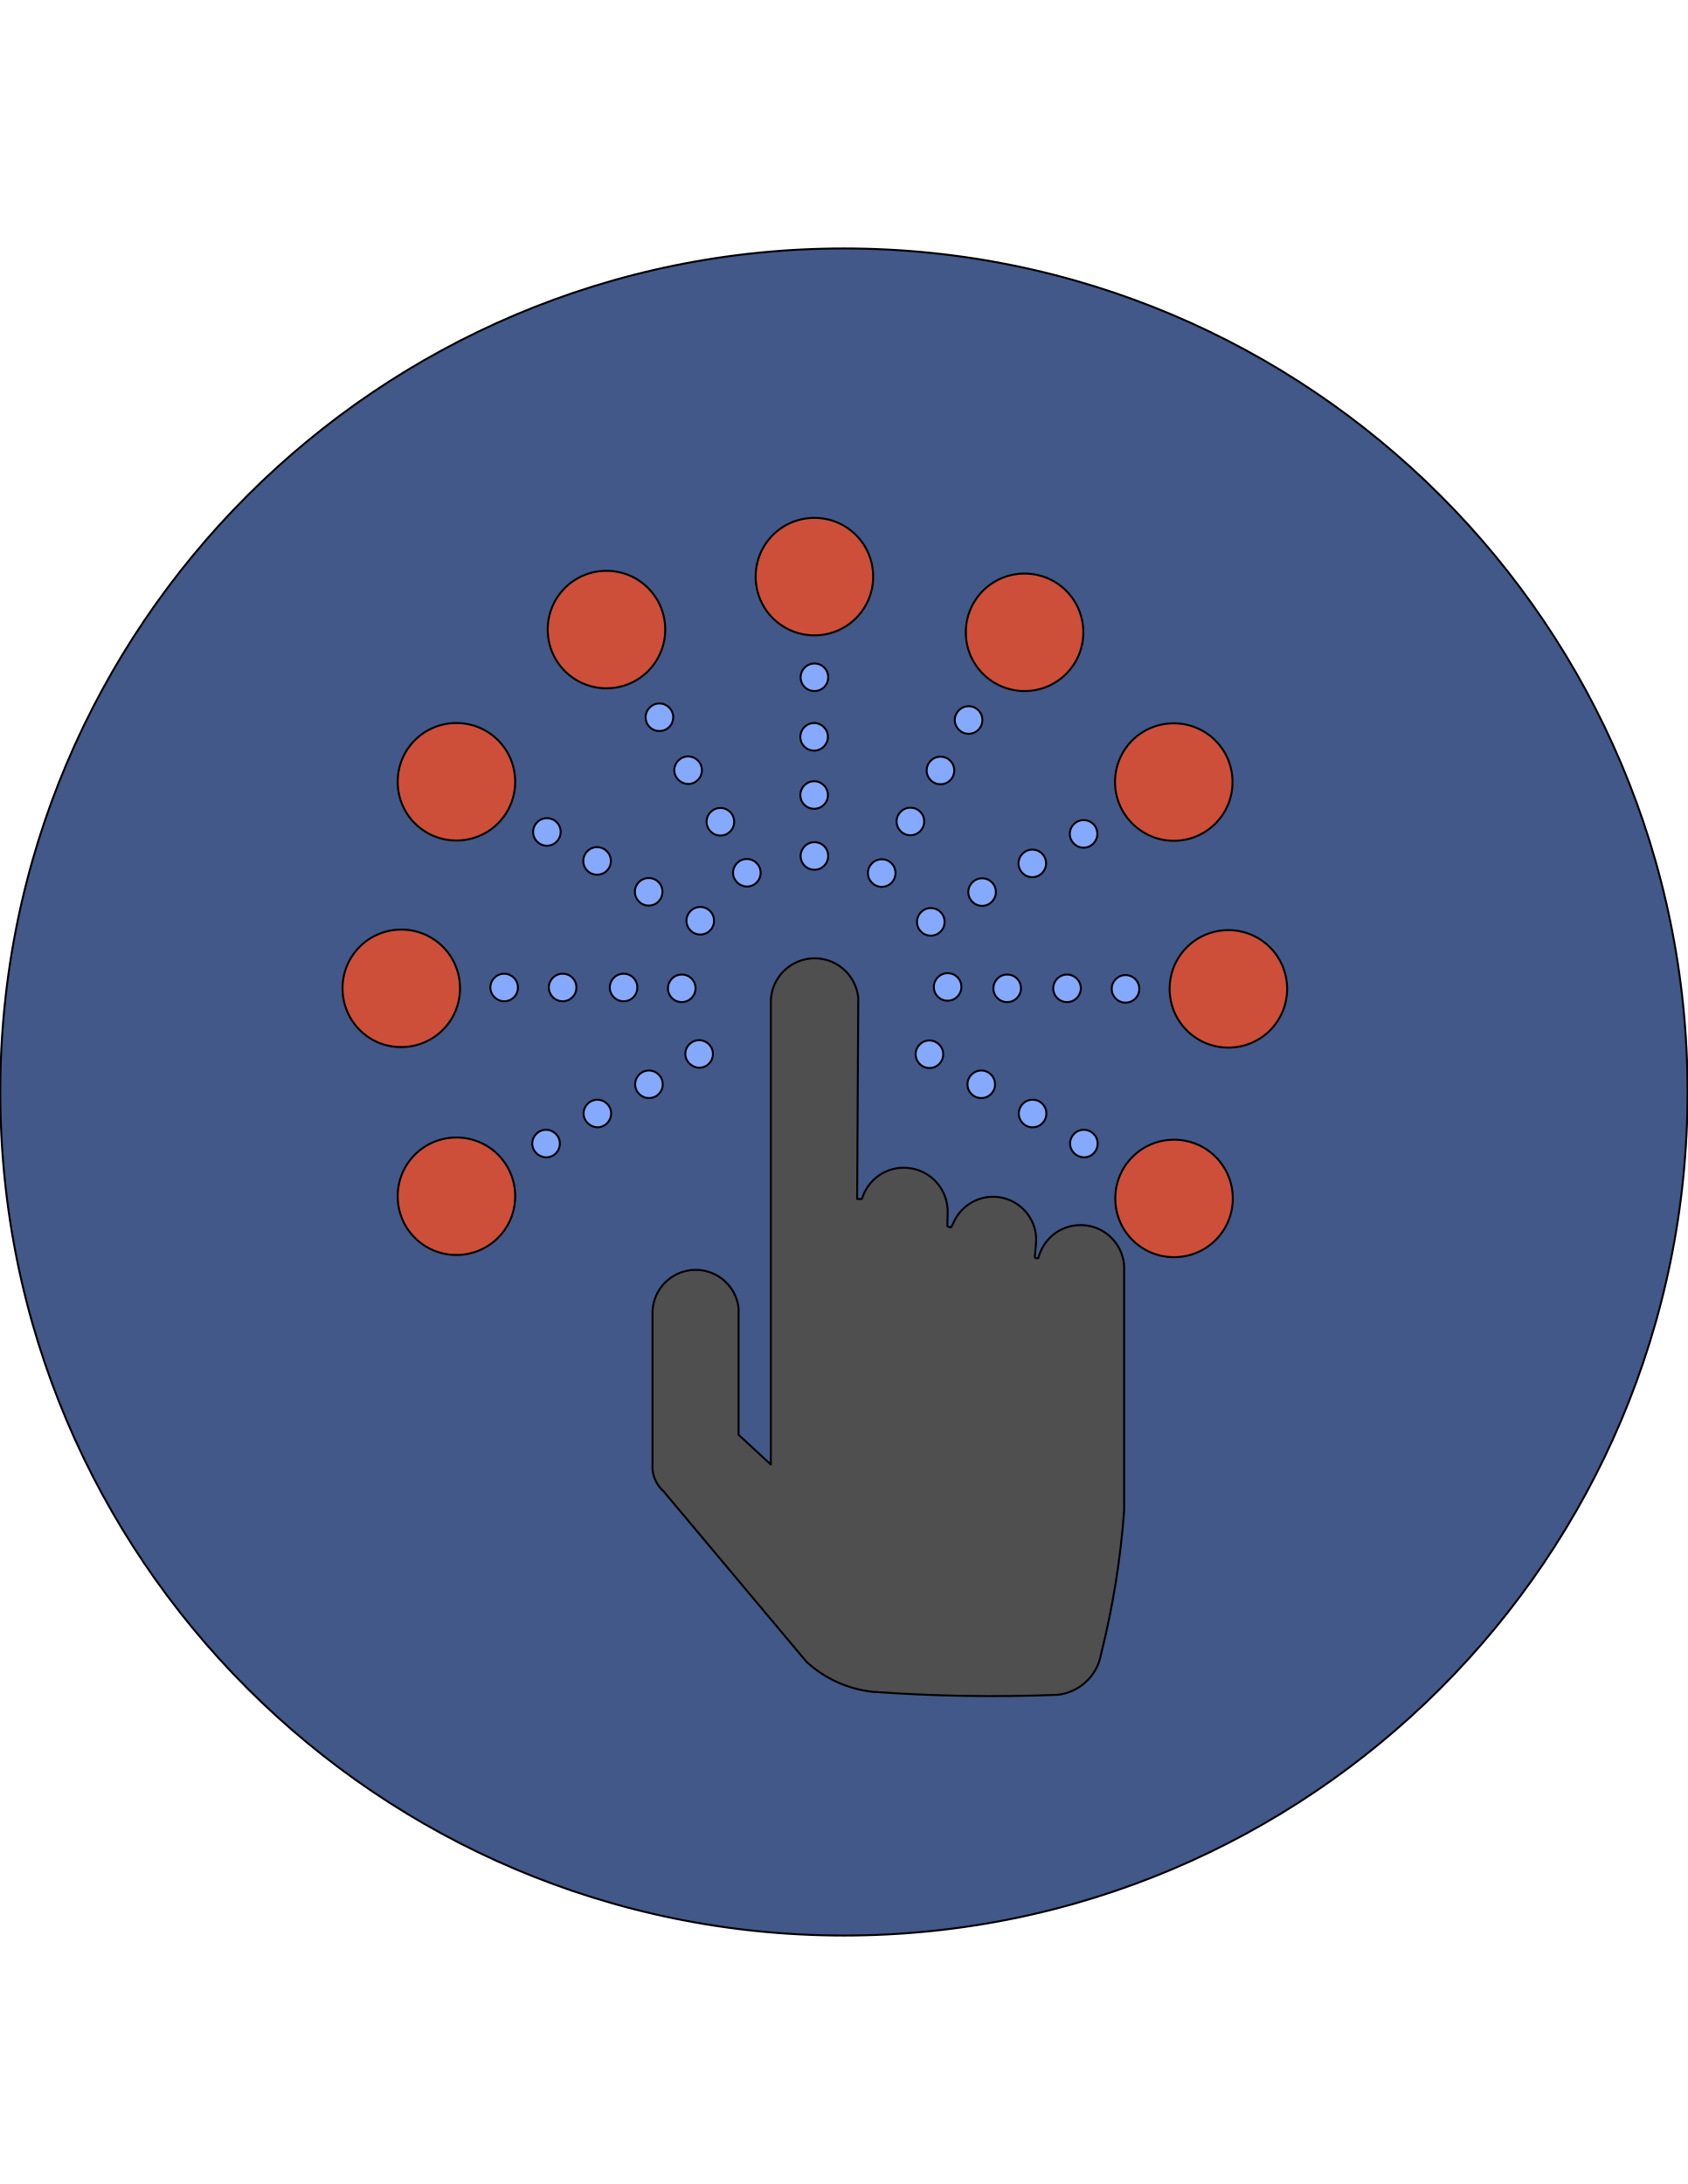
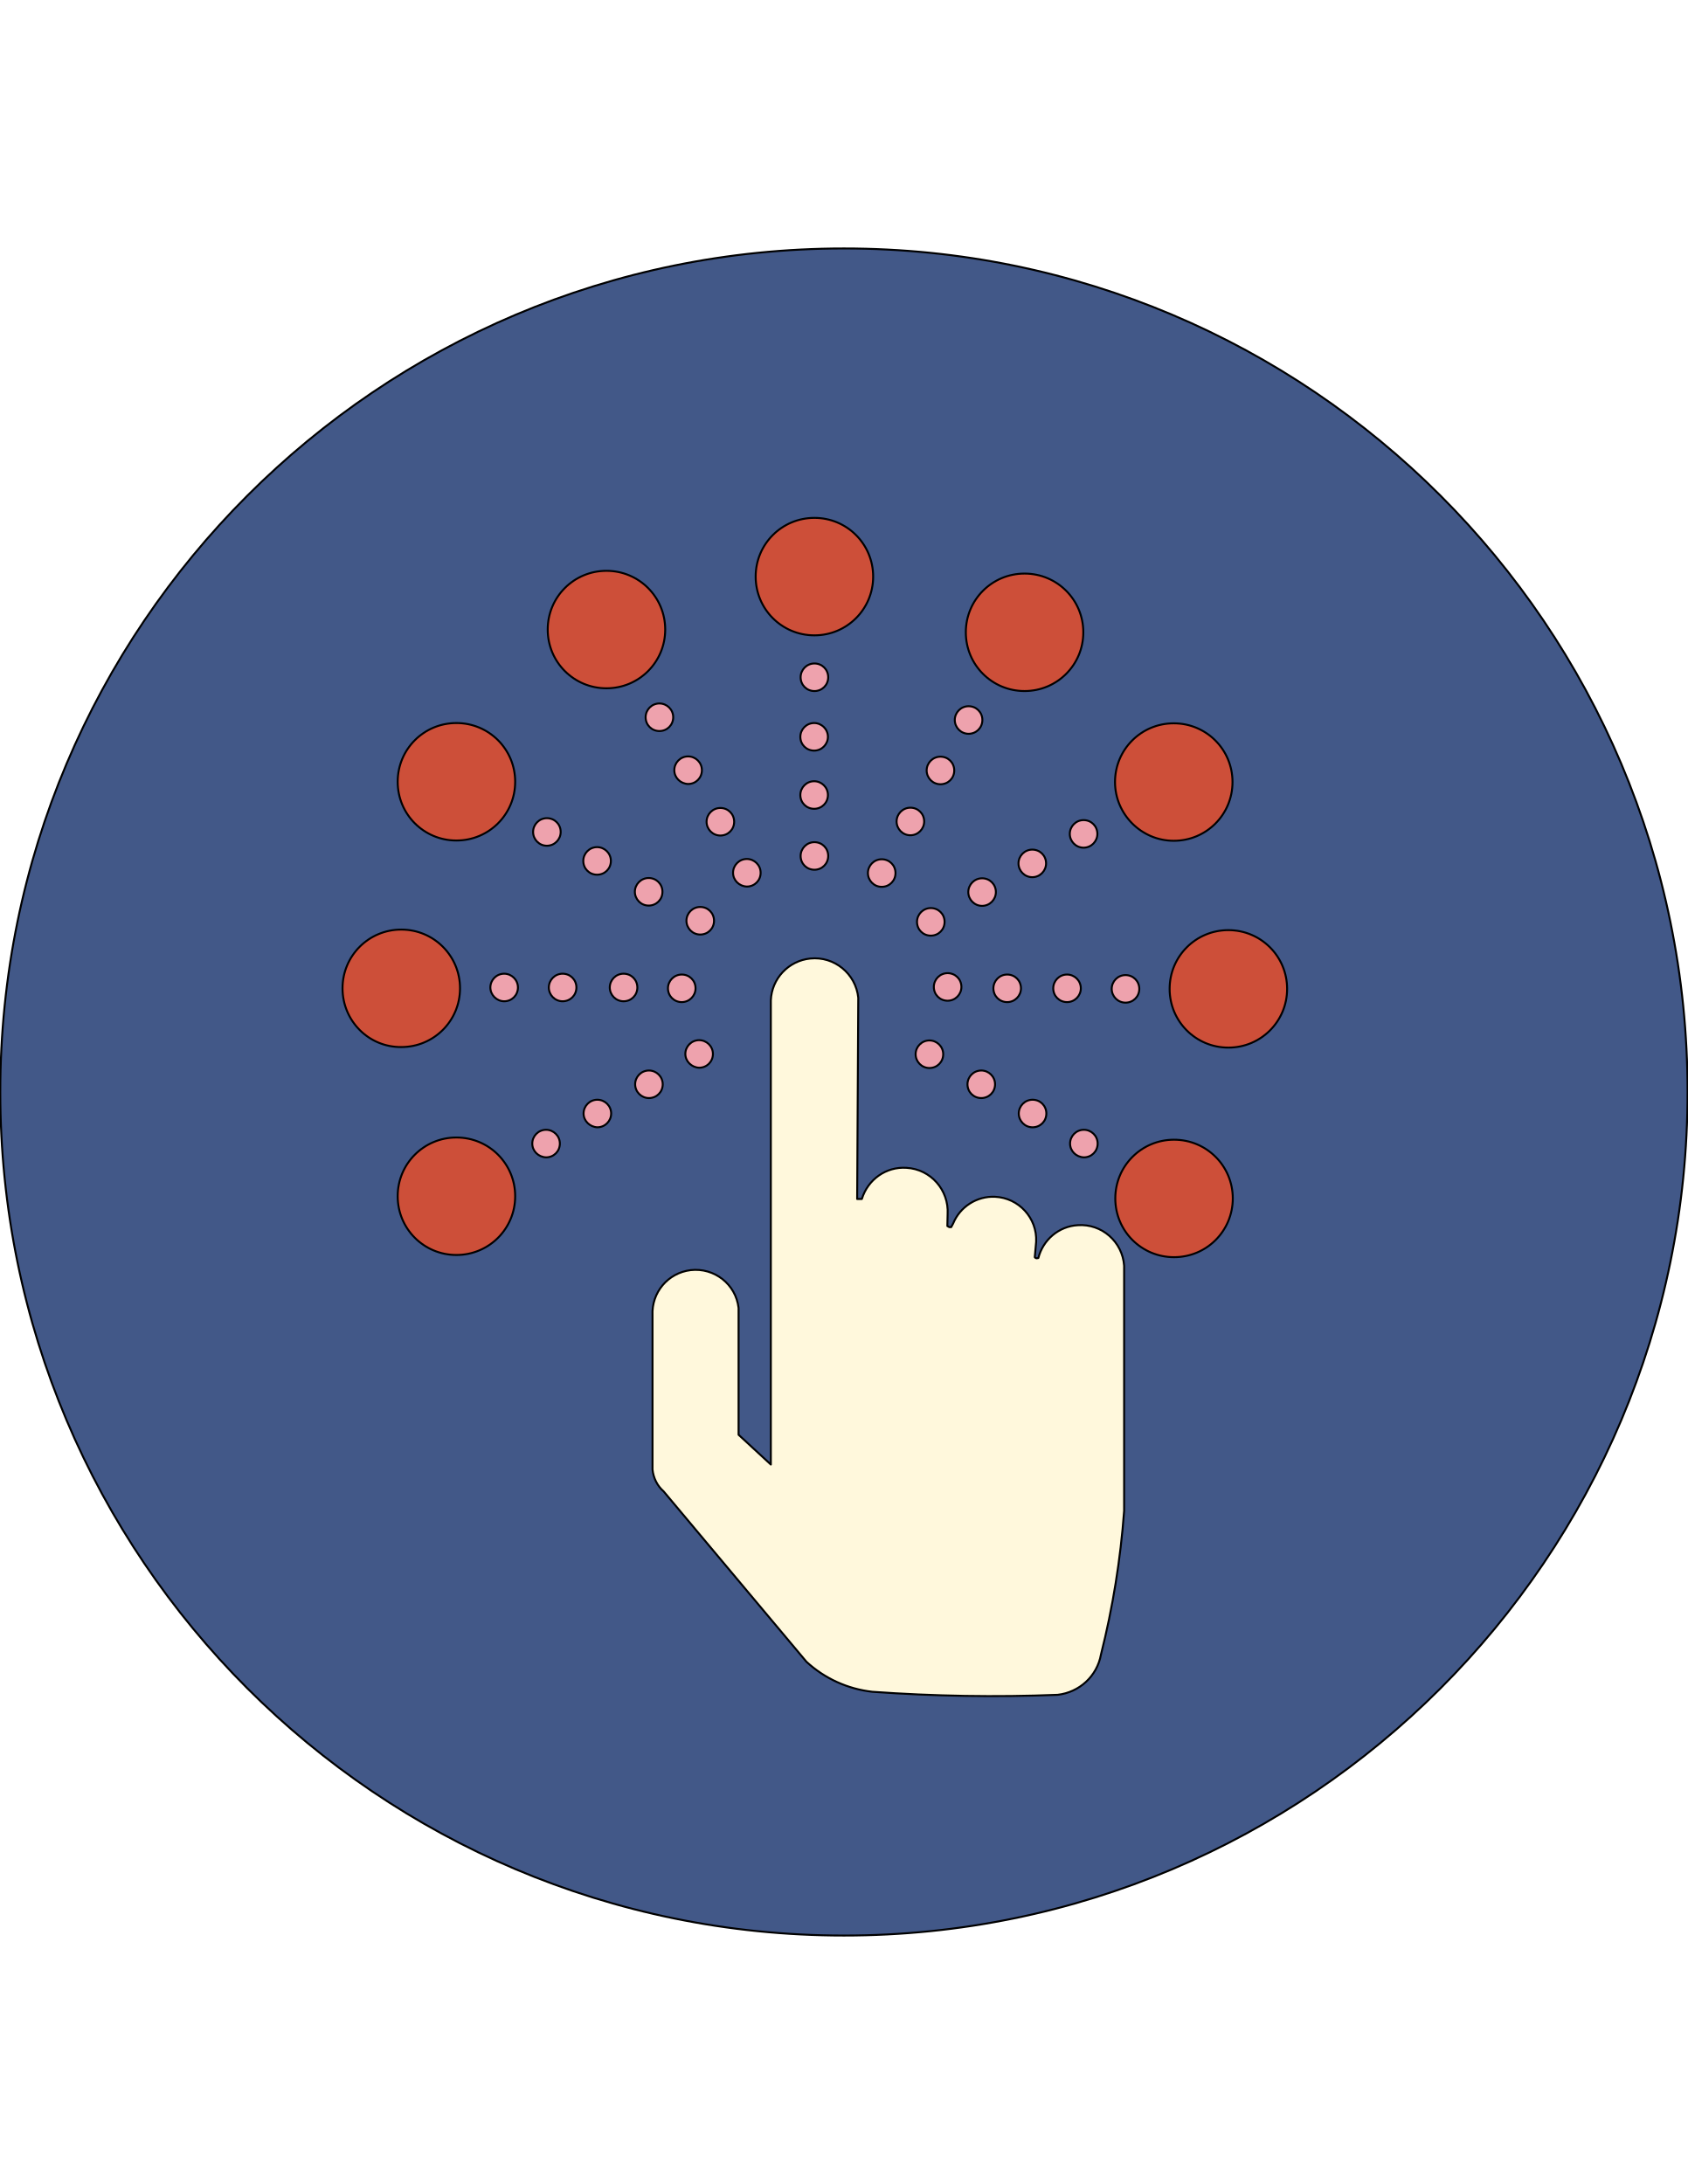
<svg xmlns="http://www.w3.org/2000/svg" version="1.1" x="0px" y="0px" viewBox="0 0 612 792" style="enable-background:new 0 0 612 792;" xml:space="preserve">
  <style type="text/css">
	.st0{fill:none;stroke:#000000;stroke-width:0.709;stroke-linecap:round;stroke-linejoin:round;stroke-miterlimit:10;}
	.fundo{fill: #425888;}
- 	.mao{fill: #4F4F4F;}
- 	.circ-peq{fill:#85a9fd;}
+ 	.mao{fill: #FFF8DC;}
+ 	.circ-peq{fill:#EEA2AD;}
	.circ-medio{fill:#CD4F39;}


</style>
  <g id="Circulo_Grande">
    <g id="CIRCLE_45_">
      <path class="st0 fundo" d="M0.1,396C0.1,227.1,137.1,90.1,306,90.1S611.9,227.1,611.9,396S474.9,701.9,306,701.9S0.1,564.9,0.1,396    L0.1,396z" />
    </g>
  </g>
  <g id="Circulo_medio_1">
    <g id="CIRCLE">
      <path class="st0 circ-medio" d="M144.2,433.8c0-11.8,9.5-21.3,21.3-21.3c11.8,0,21.3,9.5,21.3,21.3s-9.5,21.3-21.3,21.3    C153.7,455.1,144.2,445.6,144.2,433.8L144.2,433.8z">
        <set id="m_show" attributeName="visibility" attributeType="CSS" to="visible" begin="0s; show4.end" dur=".2s" fill="freeze" />
        <set id="m_hide" attributeName="visibility" attributeType="CSS" to="hidden" begin="hide4.end" dur=".2s" fill="freeze" />
      </path>
    </g>
  </g>
  <g id="Circulo_medio_2">
    <g id="CIRCLE_1_">
      <path class="st0 circ-medio" d="M124.2,358.4c0-11.8,9.5-21.3,21.3-21.3c11.8,0,21.3,9.5,21.3,21.3c0,11.8-9.5,21.3-21.3,21.3    C133.7,379.8,124.2,370.2,124.2,358.4L124.2,358.4z">
        <set id="m_show" attributeName="visibility" attributeType="CSS" to="visible" begin="0s; show4.end" dur=".2s" fill="freeze" />
        <set id="m_hide" attributeName="visibility" attributeType="CSS" to="hidden" begin="hide4.end" dur=".2s" fill="freeze" />
      </path>
    </g>
  </g>
  <g id="Circulo_medio_3">
    <g id="CIRCLE_2_">
      <path class="st0 circ-medio" d="M144.2,283.5c0-11.8,9.5-21.3,21.3-21.3c11.8,0,21.3,9.5,21.3,21.3c0,11.8-9.5,21.3-21.3,21.3    C153.7,304.8,144.2,295.3,144.2,283.5L144.2,283.5z">
        <set id="m_show" attributeName="visibility" attributeType="CSS" to="visible" begin="0s; show4.end" dur=".2s" fill="freeze" />
        <set id="m_hide" attributeName="visibility" attributeType="CSS" to="hidden" begin="hide4.end" dur=".2s" fill="freeze" />
      </path>
    </g>
  </g>
  <g id="Circulo_medio_4">
    <g id="CIRCLE_3_">
      <path class="st0 circ-medio" d="M198.6,228.3c0-11.8,9.5-21.3,21.3-21.3s21.3,9.5,21.3,21.3c0,11.8-9.5,21.3-21.3,21.3    S198.6,240.1,198.6,228.3L198.6,228.3z">
        <set id="m_show" attributeName="visibility" attributeType="CSS" to="visible" begin="0s; show4.end" dur=".2s" fill="freeze" />
        <set id="m_hide" attributeName="visibility" attributeType="CSS" to="hidden" begin="hide4.end" dur=".2s" fill="freeze" />
      </path>
    </g>
  </g>
  <g id="Circulo_medio_5">
    <g id="CIRCLE_4_">
      <path class="st0 circ-medio" d="M274,209.1c0-11.8,9.5-21.3,21.3-21.3c11.8,0,21.3,9.5,21.3,21.3s-9.5,21.3-21.3,21.3    C283.5,230.4,274,220.9,274,209.1L274,209.1z">
        <set id="m_show" attributeName="visibility" attributeType="CSS" to="visible" begin="0s; show4.end" dur=".2s" fill="freeze" />
        <set id="m_hide" attributeName="visibility" attributeType="CSS" to="hidden" begin="hide4.end" dur=".2s" fill="freeze" />
      </path>
    </g>
  </g>
  <g id="Circulo_medio_6">
    <g id="CIRCLE_5_">
      <path class="st0 circ-medio" d="M350.2,229.3c0-11.8,9.5-21.3,21.3-21.3c11.8,0,21.3,9.5,21.3,21.3s-9.5,21.3-21.3,21.3    C359.7,250.6,350.2,241.1,350.2,229.3L350.2,229.3z">
        <set id="m_show" attributeName="visibility" attributeType="CSS" to="visible" begin="0s; show4.end" dur=".2s" fill="freeze" />
        <set id="m_hide" attributeName="visibility" attributeType="CSS" to="hidden" begin="hide4.end" dur=".2s" fill="freeze" />
      </path>
    </g>
  </g>
  <g id="Circulo_medio_7">
    <g id="CIRCLE_6_">
      <path class="st0 circ-medio" d="M404.3,283.6c0-11.8,9.5-21.3,21.3-21.3c11.8,0,21.3,9.5,21.3,21.3c0,11.8-9.5,21.3-21.3,21.3    C413.9,304.9,404.3,295.3,404.3,283.6L404.3,283.6z">
        <set id="m_show" attributeName="visibility" attributeType="CSS" to="visible" begin="0s; show4.end" dur=".2s" fill="freeze" />
        <set id="m_hide" attributeName="visibility" attributeType="CSS" to="hidden" begin="hide4.end" dur=".2s" fill="freeze" />
      </path>
    </g>
  </g>
  <g id="Circulo_medio_8">
    <g id="CIRCLE_7_">
      <path class="st0 circ-medio" d="M424.1,358.6c0-11.8,9.5-21.3,21.3-21.3s21.3,9.5,21.3,21.3c0,11.8-9.5,21.3-21.3,21.3    S424.1,370.4,424.1,358.6L424.1,358.6z">
        <set id="m_show" attributeName="visibility" attributeType="CSS" to="visible" begin="0s; show4.end" dur=".2s" fill="freeze" />
        <set id="m_hide" attributeName="visibility" attributeType="CSS" to="hidden" begin="hide4.end" dur=".2s" fill="freeze" />
      </path>
    </g>
  </g>
  <g id="Circulo_medio_9">
    <g id="CIRCLE_8_">
      <path class="st0 circ-medio" d="M404.4,434.6c0-11.8,9.5-21.3,21.3-21.3c11.8,0,21.3,9.5,21.3,21.3c0,11.8-9.5,21.3-21.3,21.3    C413.9,455.9,404.4,446.4,404.4,434.6L404.4,434.6z">
        <set id="m_show" attributeName="visibility" attributeType="CSS" to="visible" begin="0s; show4.end" dur=".2s" fill="freeze" />
        <set id="m_hide" attributeName="visibility" attributeType="CSS" to="hidden" begin="hide4.end" dur=".2s" fill="freeze" />
      </path>
    </g>
  </g>
  <g id="Circulo_peq_1">
    <g id="CIRCLE_9_">
      <path class="st0 circ-peq" d="M193,414.7c0-2.7,2.2-5,5-5c2.7,0,5,2.2,5,5s-2.2,5-5,5C195.2,419.6,193,417.4,193,414.7L193,414.7z">
        <set id="show4" attributeName="visibility" attributeType="CSS" to="visible" begin="0s; show3.end" dur=".2s" fill="freeze" />
        <set id="hide4" attributeName="visibility" attributeType="CSS" to="hidden" begin="hide3.end" dur=".2s" fill="freeze" />
      </path>
    </g>
  </g>
  <g id="Circulo_peq_2">
    <g id="CIRCLE_10_">
      <path class="st0 circ-peq" d="M211.6,403.8c0-2.7,2.2-5,5-5c2.7,0,5,2.2,5,5c0,2.7-2.2,5-5,5C213.9,408.7,211.6,406.5,211.6,403.8    L211.6,403.8z">
        <set id="show3" attributeName="visibility" attributeType="CSS" to="visible" begin="0s; show2.end" dur=".2s" fill="freeze" />
        <set id="hide3" attributeName="visibility" attributeType="CSS" to="hidden" begin="hide2.end" dur=".2s" fill="freeze" />
      </path>
    </g>
  </g>
  <g id="Circulo_peq_3">
    <g id="CIRCLE_11_">
      <path class="st0 circ-peq" d="M230.3,393.2c0-2.7,2.2-5,5-5c2.7,0,5,2.2,5,5s-2.2,5-5,5C232.6,398.2,230.3,396,230.3,393.2L230.3,393.2z">
        <set id="show2" attributeName="visibility" attributeType="CSS" to="visible" begin="0s; show.end" dur=".2s" fill="freeze" />
        <set id="hide2" attributeName="visibility" attributeType="CSS" to="hidden" begin="hide.end" dur=".2s" fill="freeze" />
      </path>
    </g>
  </g>
  <g id="Circulo_peq_4">
    <g id="CIRCLE_12_">
      <path class="st0 circ-peq" d="M248.5,382.2c0-2.7,2.2-5,5-5c2.7,0,5,2.2,5,5s-2.2,5-5,5C250.8,387.1,248.5,384.9,248.5,382.2L248.5,382.2z">
        <set id="show" attributeName="visibility" attributeType="CSS" to="visible" begin="0s; m_hide.end" dur=".2s" fill="freeze" />
        <set id="hide" attributeName="visibility" attributeType="CSS" to="hidden" begin="m_show.end" dur=".2s" fill="freeze" />
      </path>
    </g>
  </g>
  <g id="Circulo_peq_8">
    <g id="CIRCLE_13_">
      <path class="st0 circ-peq" d="M242.2,358.4c0-2.7,2.2-5,5-5s5,2.2,5,5c0,2.7-2.2,5-5,5S242.2,361.2,242.2,358.4L242.2,358.4z">
        <set id="show" attributeName="visibility" attributeType="CSS" to="visible" begin="0s; m_hide.end" dur=".2s" fill="freeze" />
        <set id="hide" attributeName="visibility" attributeType="CSS" to="hidden" begin="m_show.end" dur=".2s" fill="freeze" />
      </path>
    </g>
  </g>
  <g id="Circulo_peq_7">
    <g id="CIRCLE_14_">
      <path class="st0 circ-peq" d="M221.1,358.1c0-2.7,2.2-5,5-5s5,2.2,5,5s-2.2,5-5,5S221.1,360.8,221.1,358.1L221.1,358.1z">
        <set id="show2" attributeName="visibility" attributeType="CSS" to="visible" begin="0s; show.end" dur=".2s" fill="freeze" />
        <set id="hide2" attributeName="visibility" attributeType="CSS" to="hidden" begin="hide.end" dur=".2s" fill="freeze" />
      </path>
    </g>
  </g>
  <g id="Circulo_peq_6">
    <g id="CIRCLE_15_">
      <path class="st0 circ-peq" d="M199,358.1c0-2.7,2.2-5,5-5s5,2.2,5,5s-2.2,5-5,5S199,360.8,199,358.1L199,358.1z">
        <set id="show3" attributeName="visibility" attributeType="CSS" to="visible" begin="0s; show2.end" dur=".2s" fill="freeze" />
        <set id="hide3" attributeName="visibility" attributeType="CSS" to="hidden" begin="hide2.end" dur=".2s" fill="freeze" />
      </path>
    </g>
  </g>
  <g id="Circulo_peq_5">
    <g id="CIRCLE_16_">
      <path class="st0 circ-peq" d="M177.8,358.1c0-2.7,2.2-5,5-5c2.7,0,5,2.2,5,5s-2.2,5-5,5C180.1,363.1,177.8,360.8,177.8,358.1L177.8,358.1z">
        <set id="show4" attributeName="visibility" attributeType="CSS" to="visible" begin="0s; show3.end" dur=".2s" fill="freeze" />
        <set id="hide4" attributeName="visibility" attributeType="CSS" to="hidden" begin="hide3.end" dur=".2s" fill="freeze" />
      </path>
    </g>
  </g>
  <g id="Circulo_peq_12">
    <g id="CIRCLE_17_">
      <path class="st0 circ-peq" d="M248.9,333.9c0-2.7,2.2-5,5-5s5,2.2,5,5s-2.2,5-5,5S248.9,336.6,248.9,333.9L248.9,333.9z">
        <set id="show" attributeName="visibility" attributeType="CSS" to="visible" begin="0s; m_hide.end" dur=".2s" fill="freeze" />
        <set id="hide" attributeName="visibility" attributeType="CSS" to="hidden" begin="m_show.end" dur=".2s" fill="freeze" />
      </path>
    </g>
  </g>
  <g id="Circulo_peq_11">
    <g id="CIRCLE_18_">
      <path class="st0 circ-peq" d="M230.2,323.4c0-2.7,2.2-5,5-5s5,2.2,5,5s-2.2,5-5,5S230.2,326.1,230.2,323.4L230.2,323.4z">
        <set id="show2" attributeName="visibility" attributeType="CSS" to="visible" begin="0s; show.end" dur=".2s" fill="freeze" />
        <set id="hide2" attributeName="visibility" attributeType="CSS" to="hidden" begin="hide.end" dur=".2s" fill="freeze" />
      </path>
    </g>
  </g>
  <g id="Circulo_peq_10">
    <g id="CIRCLE_19_">
      <path class="st0 circ-peq" d="M211.5,312.2c0-2.7,2.2-5,5-5c2.7,0,5,2.2,5,5s-2.2,5-5,5C213.7,317.2,211.5,315,211.5,312.2L211.5,312.2z">
        <set id="show3" attributeName="visibility" attributeType="CSS" to="visible" begin="0s; show2.end" dur=".2s" fill="freeze" />
        <set id="hide3" attributeName="visibility" attributeType="CSS" to="hidden" begin="hide2.end" dur=".2s" fill="freeze" />
      </path>
    </g>
  </g>
  <g id="Circulo_peq_9">
    <g id="CIRCLE_20_">
      <path class="st0 circ-peq" d="M193.3,301.7c0-2.7,2.2-5,5-5s5,2.2,5,5c0,2.7-2.2,5-5,5S193.3,304.4,193.3,301.7L193.3,301.7z">
        <set id="show4" attributeName="visibility" attributeType="CSS" to="visible" begin="0s; show3.end" dur=".2s" fill="freeze" />
        <set id="hide4" attributeName="visibility" attributeType="CSS" to="hidden" begin="hide3.end" dur=".2s" fill="freeze" />
      </path>
    </g>
  </g>
  <g id="Circulo_peq_16">
    <g id="CIRCLE_21_">
      <path class="st0 circ-peq" d="M265.8,316.5c0-2.7,2.2-5,5-5c2.7,0,5,2.2,5,5s-2.2,5-5,5C268,321.4,265.8,319.2,265.8,316.5L265.8,316.5z">
        <set id="show" attributeName="visibility" attributeType="CSS" to="visible" begin="0s; m_hide.end" dur=".2s" fill="freeze" />
        <set id="hide" attributeName="visibility" attributeType="CSS" to="hidden" begin="m_show.end" dur=".2s" fill="freeze" />
      </path>
    </g>
  </g>
  <g id="Circulo_peq_15">
    <g id="CIRCLE_22_">
      <path class="st0 circ-peq" d="M256.2,298c0-2.7,2.2-5,5-5s5,2.2,5,5s-2.2,5-5,5S256.2,300.7,256.2,298L256.2,298z">
        <set id="show2" attributeName="visibility" attributeType="CSS" to="visible" begin="0s; show.end" dur=".2s" fill="freeze" />
        <set id="hide2" attributeName="visibility" attributeType="CSS" to="hidden" begin="hide.end" dur=".2s" fill="freeze" />
      </path>
    </g>
  </g>
  <g id="Circulo_peq_14">
    <g id="CIRCLE_23_">
      <path class="st0 circ-peq" d="M244.5,279.3c0-2.7,2.2-5,5-5c2.7,0,5,2.2,5,5s-2.2,5-5,5C246.7,284.2,244.5,282,244.5,279.3L244.5,279.3z">
        <set id="show3" attributeName="visibility" attributeType="CSS" to="visible" begin="0s; show2.end" dur=".2s" fill="freeze" />
        <set id="hide3" attributeName="visibility" attributeType="CSS" to="hidden" begin="hide2.end" dur=".2s" fill="freeze" />
      </path>
    </g>
  </g>
  <g id="Circulo_peq_13">
    <g id="CIRCLE_24_">
      <path class="st0 circ-peq" d="M234.1,260.1c0-2.7,2.2-5,5-5c2.7,0,5,2.2,5,5s-2.2,5-5,5C236.3,265.1,234.1,262.9,234.1,260.1L234.1,260.1z">
        <set id="show4" attributeName="visibility" attributeType="CSS" to="visible" begin="0s; show3.end" dur=".2s" fill="freeze" />
        <set id="hide4" attributeName="visibility" attributeType="CSS" to="hidden" begin="hide3.end" dur=".2s" fill="freeze" />
      </path>
    </g>
  </g>
  <g id="Circulo_peq_20">
    <g id="CIRCLE_25_">
      <path class="st0 circ-peq" d="M290.3,310.4c0-2.7,2.2-5,5-5s5,2.2,5,5s-2.2,5-5,5S290.3,313.2,290.3,310.4L290.3,310.4z">
        <set id="show" attributeName="visibility" attributeType="CSS" to="visible" begin="0s; m_hide.end" dur=".2s" fill="freeze" />
        <set id="hide" attributeName="visibility" attributeType="CSS" to="hidden" begin="m_show.end" dur=".2s" fill="freeze" />
      </path>
    </g>
  </g>
  <g id="Circulo_peq_19">
    <g id="CIRCLE_26_">
      <path class="st0 circ-peq" d="M290.2,288.3c0-2.7,2.2-5,5-5c2.7,0,5,2.2,5,5s-2.2,5-5,5C292.4,293.3,290.2,291.1,290.2,288.3L290.2,288.3z">
        <set id="show2" attributeName="visibility" attributeType="CSS" to="visible" begin="0s; show.end" dur=".2s" fill="freeze" />
        <set id="hide2" attributeName="visibility" attributeType="CSS" to="hidden" begin="hide.end" dur=".2s" fill="freeze" />
      </path>
    </g>
  </g>
  <g id="Circulo_peq_18">
    <g id="CIRCLE_27_">
      <path class="st0 circ-peq" d="M290.2,267.2c0-2.7,2.2-5,5-5c2.7,0,5,2.2,5,5c0,2.7-2.2,5-5,5C292.4,272.2,290.2,270,290.2,267.2    L290.2,267.2z">
        <set id="show3" attributeName="visibility" attributeType="CSS" to="visible" begin="0s; show2.end" dur=".2s" fill="freeze" />
        <set id="hide3" attributeName="visibility" attributeType="CSS" to="hidden" begin="hide2.end" dur=".2s" fill="freeze" />
      </path>
    </g>
  </g>
  <g id="Circulo_peq_17">
    <g id="CIRCLE_28_">
      <path class="st0 circ-peq" d="M290.3,245.6c0-2.7,2.2-5,5-5s5,2.2,5,5s-2.2,5-5,5S290.3,248.4,290.3,245.6L290.3,245.6z">
        <set id="show4" attributeName="visibility" attributeType="CSS" to="visible" begin="0s; show3.end" dur=".2s" fill="freeze" />
        <set id="hide4" attributeName="visibility" attributeType="CSS" to="hidden" begin="hide3.end" dur=".2s" fill="freeze" />
      </path>
    </g>
  </g>
  <g id="Circulo_peq_21">
    <g id="CIRCLE_29_">
      <path class="st0 circ-peq" d="M346.2,261.1c0-2.7,2.2-5,5-5s5,2.2,5,5s-2.2,5-5,5S346.2,263.8,346.2,261.1L346.2,261.1z">
        <set id="show4" attributeName="visibility" attributeType="CSS" to="visible" begin="0s; show3.end" dur=".2s" fill="freeze" />
        <set id="hide4" attributeName="visibility" attributeType="CSS" to="hidden" begin="hide3.end" dur=".2s" fill="freeze" />
      </path>
    </g>
  </g>
  <g id="Circulo_peq_22">
    <g id="CIRCLE_30_">
      <path class="st0 circ-peq" d="M336,279.4c0-2.7,2.2-5,5-5s5,2.2,5,5s-2.2,5-5,5S336,282.1,336,279.4L336,279.4z">
        <set id="show3" attributeName="visibility" attributeType="CSS" to="visible" begin="0s; show2.end" dur=".2s" fill="freeze" />
        <set id="hide3" attributeName="visibility" attributeType="CSS" to="hidden" begin="hide2.end" dur=".2s" fill="freeze" />
      </path>
    </g>
  </g>
  <g id="Circulo_peq_23">
    <g id="CIRCLE_31_">
      <path class="st0 circ-peq" d="M325.1,297.9c0-2.7,2.2-5,5-5s5,2.2,5,5c0,2.7-2.2,5-5,5S325.1,300.6,325.1,297.9L325.1,297.9z">
        <set id="show2" attributeName="visibility" attributeType="CSS" to="visible" begin="0s; show.end" dur=".2s" fill="freeze" />
        <set id="hide2" attributeName="visibility" attributeType="CSS" to="hidden" begin="hide.end" dur=".2s" fill="freeze" />
      </path>
    </g>
  </g>
  <g id="Circulo_peq_24">
    <g id="CIRCLE_32_">
      <path class="st0 circ-peq" d="M314.7,316.6c0-2.7,2.2-5,5-5s5,2.2,5,5s-2.2,5-5,5S314.7,319.3,314.7,316.6L314.7,316.6z">
        <set id="show" attributeName="visibility" attributeType="CSS" to="visible" begin="0s; m_hide.end" dur=".2s" fill="freeze" />
        <set id="hide" attributeName="visibility" attributeType="CSS" to="hidden" begin="m_show.end" dur=".2s" fill="freeze" />
      </path>
    </g>
  </g>
  <g id="Circulo_peq_28">
    <g id="CIRCLE_33_">
      <path class="st0 circ-peq" d="M332.5,334.3c0-2.7,2.2-5,5-5s5,2.2,5,5s-2.2,5-5,5S332.5,337.1,332.5,334.3L332.5,334.3z">
        <set id="show" attributeName="visibility" attributeType="CSS" to="visible" begin="0s; m_hide.end" dur=".2s" fill="freeze" />
        <set id="hide" attributeName="visibility" attributeType="CSS" to="hidden" begin="m_show.end" dur=".2s" fill="freeze" />
      </path>
    </g>
  </g>
  <g id="Circulo_peq_27">
    <g id="CIRCLE_34_">
      <path class="st0 circ-peq" d="M351.1,323.5c0-2.7,2.2-5,5-5s5,2.2,5,5c0,2.7-2.2,5-5,5S351.1,326.2,351.1,323.5L351.1,323.5z">
        <set id="show2" attributeName="visibility" attributeType="CSS" to="visible" begin="0s; show.end" dur=".2s" fill="freeze" />
        <set id="hide2" attributeName="visibility" attributeType="CSS" to="hidden" begin="hide.end" dur=".2s" fill="freeze" />
      </path>
    </g>
  </g>
  <g id="Circulo_peq_26">
    <g id="CIRCLE_35_">
      <path class="st0 circ-peq" d="M369.3,313.1c0-2.7,2.2-5,5-5s5,2.2,5,5c0,2.7-2.2,5-5,5S369.3,315.8,369.3,313.1L369.3,313.1z">
        <set id="show3" attributeName="visibility" attributeType="CSS" to="visible" begin="0s; show2.end" dur=".2s" fill="freeze" />
        <set id="hide3" attributeName="visibility" attributeType="CSS" to="hidden" begin="hide2.end" dur=".2s" fill="freeze" />
      </path>
    </g>
  </g>
  <g id="Circulo_peq_25">
    <g id="CIRCLE_36_">
      <path class="st0 circ-peq" d="M387.9,302.4c0-2.7,2.2-5,5-5s5,2.2,5,5c0,2.7-2.2,5-5,5S387.9,305.1,387.9,302.4L387.9,302.4z">
        <set id="show4" attributeName="visibility" attributeType="CSS" to="visible" begin="0s; show3.end" dur=".2s" fill="freeze" />
        <set id="hide4" attributeName="visibility" attributeType="CSS" to="hidden" begin="hide3.end" dur=".2s" fill="freeze" />
      </path>
    </g>
  </g>
  <g id="Circulo_peq_32">
    <g id="CIRCLE_37_">
      <path class="st0 circ-peq" d="M338.6,357.9c0-2.7,2.2-5,5-5s5,2.2,5,5c0,2.7-2.2,5-5,5S338.6,360.7,338.6,357.9L338.6,357.9z">
        <set id="show" attributeName="visibility" attributeType="CSS" to="visible" begin="0s; m_hide.end" dur=".2s" fill="freeze" />
        <set id="hide" attributeName="visibility" attributeType="CSS" to="hidden" begin="m_show.end" dur=".2s" fill="freeze" />
      </path>
    </g>
  </g>
  <g id="Circulo_peq_31">
    <g id="CIRCLE_38_">
      <path class="st0 circ-peq" d="M360.2,358.4c0-2.7,2.2-5,5-5s5,2.2,5,5c0,2.7-2.2,5-5,5S360.2,361.2,360.2,358.4L360.2,358.4z">
        <set id="show2" attributeName="visibility" attributeType="CSS" to="visible" begin="0s; show.end" dur=".2s" fill="freeze" />
        <set id="hide2" attributeName="visibility" attributeType="CSS" to="hidden" begin="hide.end" dur=".2s" fill="freeze" />
      </path>
    </g>
  </g>
  <g id="Circulo_peq_30">
    <g id="CIRCLE_39_">
      <path class="st0 circ-peq" d="M381.9,358.4c0-2.7,2.2-5,5-5c2.7,0,5,2.2,5,5c0,2.7-2.2,5-5,5C384.1,363.4,381.9,361.2,381.9,358.4    L381.9,358.4z">
        <set id="show3" attributeName="visibility" attributeType="CSS" to="visible" begin="0s; show2.end" dur=".2s" fill="freeze" />
        <set id="hide3" attributeName="visibility" attributeType="CSS" to="hidden" begin="hide2.end" dur=".2s" fill="freeze" />
      </path>
    </g>
  </g>
  <g id="Circulo_peq_29">
    <g id="CIRCLE_40_">
      <path class="st0 circ-peq" d="M403.1,358.6c0-2.7,2.2-5,5-5s5,2.2,5,5s-2.2,5-5,5S403.1,361.3,403.1,358.6L403.1,358.6z">
        <set id="show4" attributeName="visibility" attributeType="CSS" to="visible" begin="0s; show3.end" dur=".2s" fill="freeze" />
        <set id="hide4" attributeName="visibility" attributeType="CSS" to="hidden" begin="hide3.end" dur=".2s" fill="freeze" />
      </path>
    </g>
  </g>
  <g id="Circulo_peq_36">
    <g id="CIRCLE_41_">
      <path class="st0 circ-peq" d="M332,382.3c0-2.7,2.2-5,5-5c2.7,0,5,2.2,5,5s-2.2,5-5,5C334.2,387.3,332,385,332,382.3L332,382.3z">
        <set id="show" attributeName="visibility" attributeType="CSS" to="visible" begin="0s; m_hide.end" dur=".2s" fill="freeze" />
        <set id="hide" attributeName="visibility" attributeType="CSS" to="hidden" begin="m_show.end" dur=".2s" fill="freeze" />
      </path>
    </g>
  </g>
  <g id="Circulo_peq_35">
    <g id="CIRCLE_42_">
      <path class="st0 circ-peq" d="M350.8,393.2c0-2.7,2.2-5,5-5c2.7,0,5,2.2,5,5s-2.2,5-5,5C353,398.2,350.8,396,350.8,393.2L350.8,393.2z">
        <set id="show2" attributeName="visibility" attributeType="CSS" to="visible" begin="0s; show.end" dur=".2s" fill="freeze" />
        <set id="hide2" attributeName="visibility" attributeType="CSS" to="hidden" begin="hide.end" dur=".2s" fill="freeze" />
      </path>
    </g>
  </g>
  <g id="Circulo_peq_34">
    <g id="CIRCLE_43_">
      <path class="st0 circ-peq" d="M369.4,403.8c0-2.7,2.2-5,5-5s5,2.2,5,5s-2.2,5-5,5S369.4,406.5,369.4,403.8L369.4,403.8z">
        <set id="show3" attributeName="visibility" attributeType="CSS" to="visible" begin="0s; show2.end" dur=".2s" fill="freeze" />
        <set id="hide3" attributeName="visibility" attributeType="CSS" to="hidden" begin="hide2.end" dur=".2s" fill="freeze" />
      </path>
    </g>
  </g>
  <g id="Circulo_peq_33">
    <g id="CIRCLE_44_">
      <path class="st0 circ-peq" d="M388,414.7c0-2.7,2.2-5,5-5c2.7,0,5,2.2,5,5s-2.2,5-5,5C390.2,419.6,388,417.4,388,414.7L388,414.7z">
        <set id="show4" attributeName="visibility" attributeType="CSS" to="visible" begin="0s; show3.end" dur=".2s" fill="freeze" />
        <set id="hide4" attributeName="visibility" attributeType="CSS" to="hidden" begin="hide3.end" dur=".2s" fill="freeze" />
      </path>
    </g>
  </g>
  <g id="Mao">
    <g id="LWPOLYLINE">
      <path class="st0 mao" d="M311.2,361.8c-0.9-8.7-8.7-15.1-17.4-14.2c-7.9,0.8-14,7.3-14.3,15.2v168.3l-11.7-10.8c0,0,0-46,0-46    c-1-8.6-8.8-14.7-17.4-13.7c-8.2,1-14.2,8.1-13.8,16.4c0,0,0,55.9,0,55.9c0.3,3,1.7,5.9,4,7.9l51.8,61.8c6.6,6.1,15,9.9,23.9,10.9    c22.4,1.6,44.8,2,67.2,1.1c7.9-0.9,14.3-6.8,15.7-14.6c4.3-17.1,7.1-34.5,8.4-52.1v-88.9c-0.6-8.7-8.1-15.3-16.8-14.7    c-6.9,0.4-12.6,5.3-14.3,11.9l-0.6,0.1l-0.4-0.1l-0.3-0.3l0.5-5.6c0.4-8.6-6.3-15.9-14.9-16.3c-6.6-0.3-12.7,3.6-15.2,9.7    l-0.7,1.3l-0.7,0l-0.7-0.4l0.1-4.3c0.5-8.7-6.1-16.3-14.9-16.8c-7.4-0.5-14,4.2-16.2,11.3c0,0-1.7,0-1.7,0    S311.2,361.8,311.2,361.8z" />
    </g>
  </g>
</svg>
